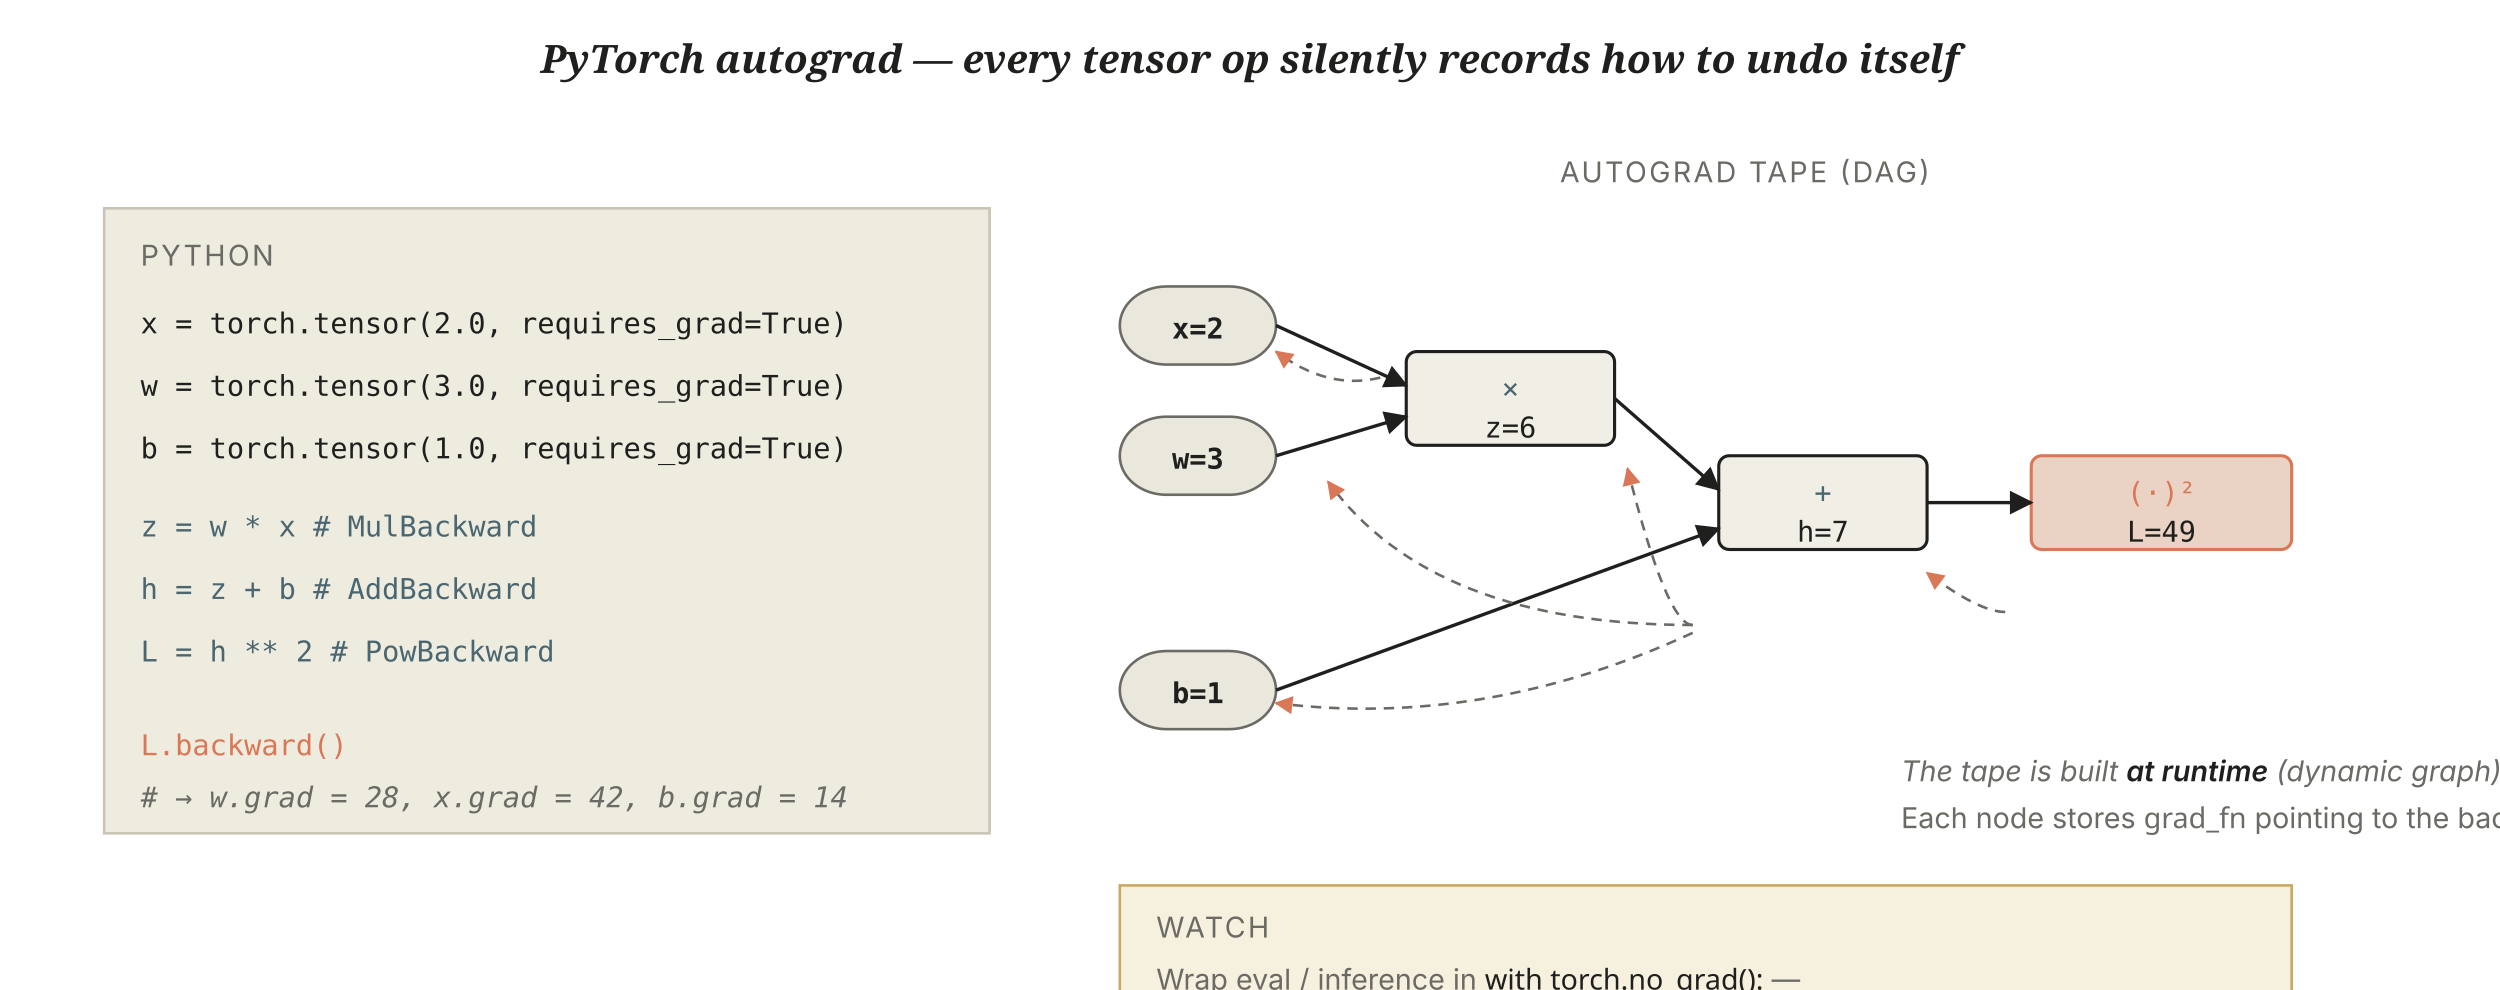
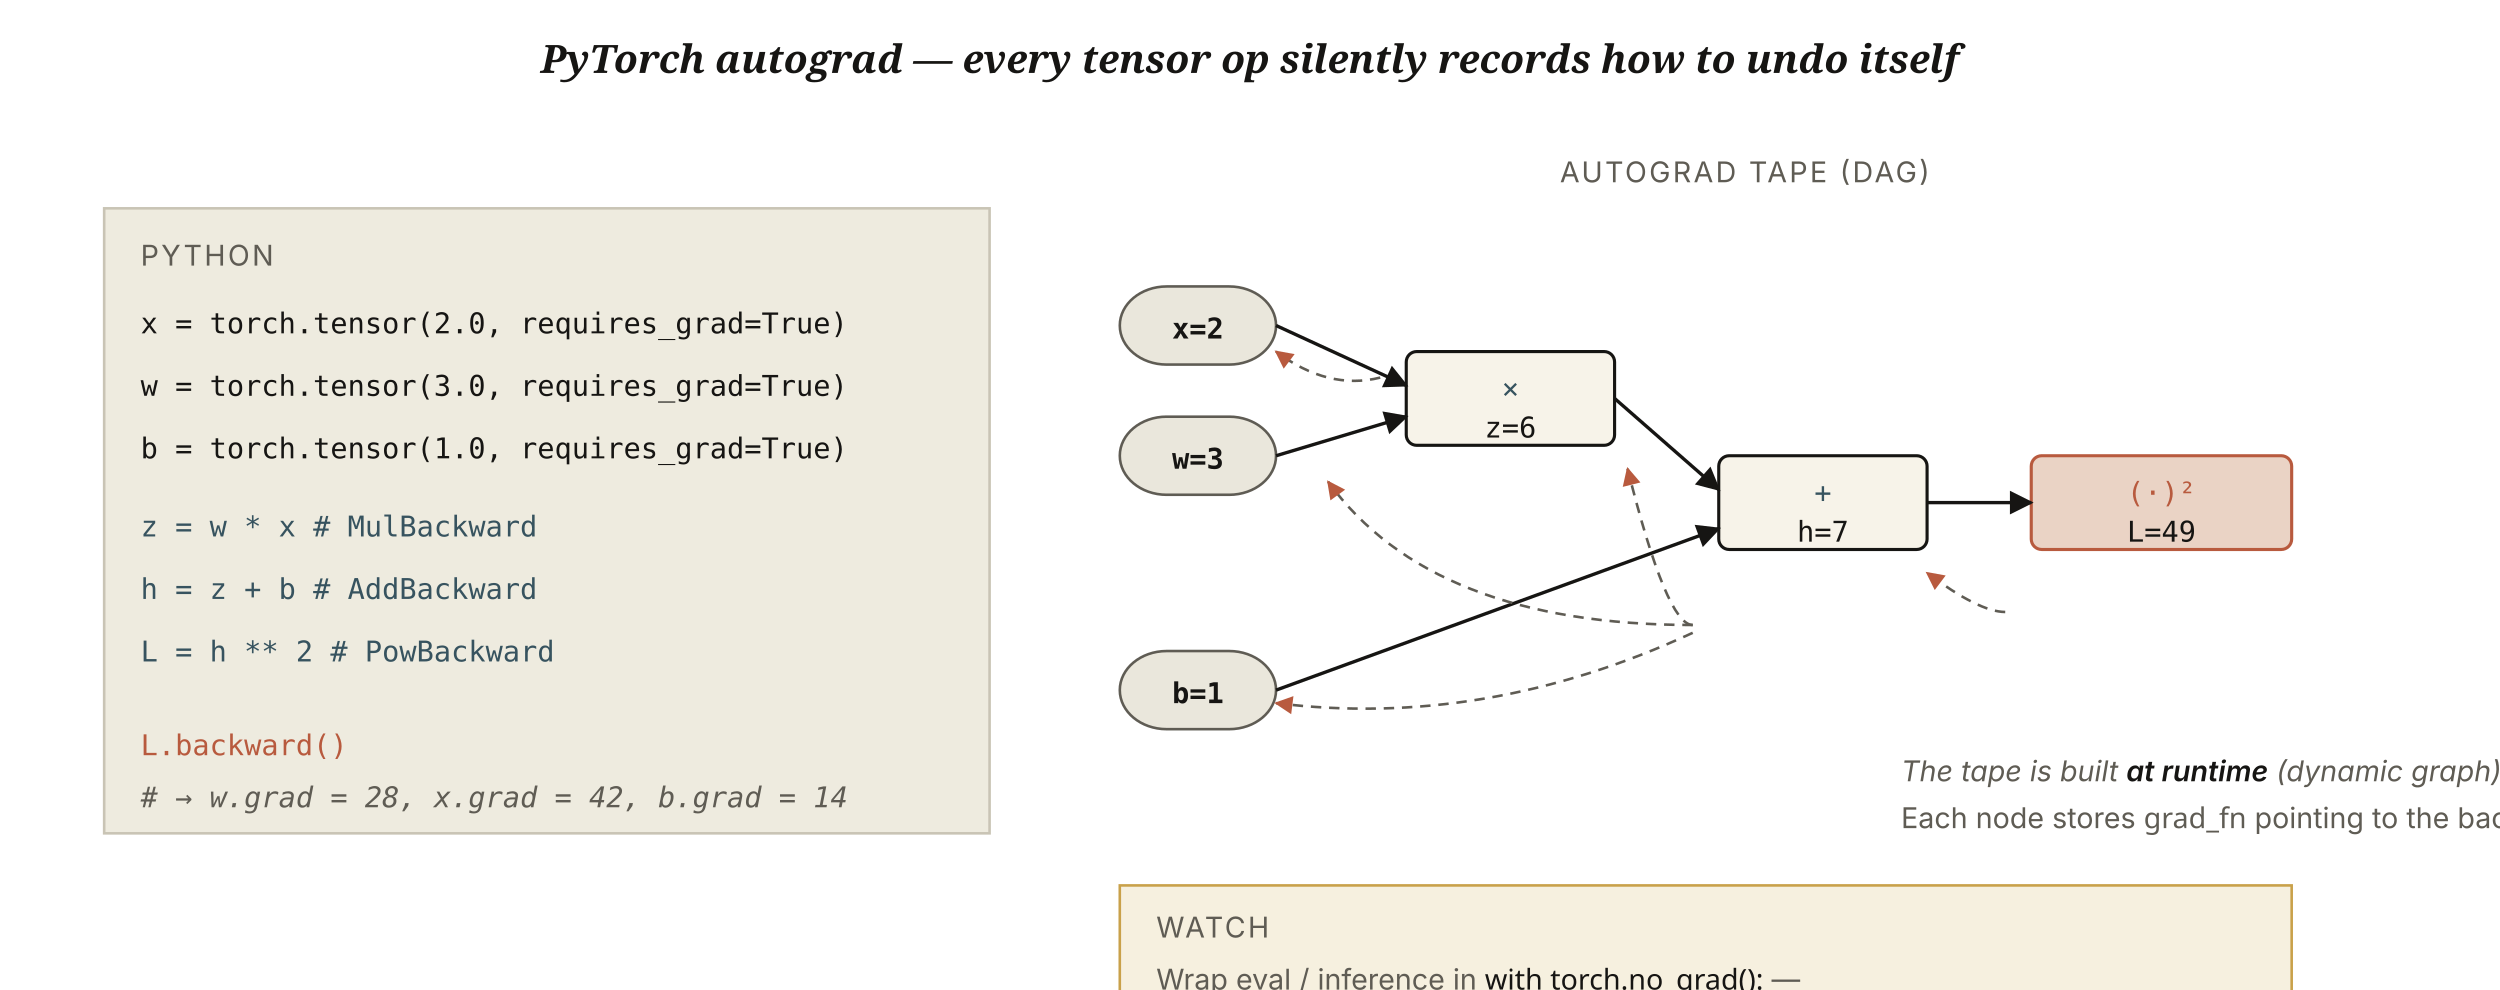
- <svg xmlns="http://www.w3.org/2000/svg" viewBox="0 0 960 380" font-family="Fraunces, Georgia, serif">
+ <svg xmlns="http://www.w3.org/2000/svg" viewBox="0 0 960 380" font-family="EB Garamond, Georgia, serif">
  <defs>
    <style>
-       .box   { fill:#F0EEE5; stroke:#1F1F1E; stroke-width:1.2; rx:4; ry:4; }
-       .box-a { fill:#EAD3C5; stroke:#D97757; stroke-width:1.2; rx:4; ry:4; }
-       .leaf  { fill:#EAE7DC; stroke:#6B6A65; stroke-width:1; rx:18; ry:18; }
-       .ink   { stroke:#1F1F1E; fill:none; stroke-width:1.3; }
-       .mut   { stroke:#6B6A65; fill:none; stroke-width:1; stroke-dasharray:4 3; }
-       .mono  { font-family:'JetBrains Mono', monospace; font-size:11px; fill:#1F1F1E; }
-       .acc   { fill:#D97757; font-family:'JetBrains Mono', monospace; font-size:11px; }
-       .slate { fill:#4A6670; font-family:'JetBrains Mono', monospace; font-size:11px; }
-       .lbl   { fill:#1F1F1E; font-size:13px; }
-       .mutx  { fill:#6B6A65; font-size:11px; font-family:Inter, sans-serif; }
-       .ttl   { fill:#1F1F1E; font-size:15px; font-weight:600; font-style:italic; }
-       .tag   { fill:#6B6A65; font-size:11px; letter-spacing:0.08em; text-transform:uppercase; font-family:Inter, sans-serif; }
+       .box   { fill:#F7F3E9; stroke:#161513; stroke-width:1.2; rx:4; ry:4; }
+       .box-a { fill:#EAD3C5; stroke:#B85A3E; stroke-width:1.2; rx:4; ry:4; }
+       .leaf  { fill:#EAE7DC; stroke:#5F5C54; stroke-width:1; rx:18; ry:18; }
+       .ink   { stroke:#161513; fill:none; stroke-width:1.3; }
+       .mut   { stroke:#5F5C54; fill:none; stroke-width:1; stroke-dasharray:4 3; }
+       .mono  { font-family:'JetBrains Mono', monospace; font-size:11px; fill:#161513; }
+       .acc   { fill:#B85A3E; font-family:'JetBrains Mono', monospace; font-size:11px; }
+       .slate { fill:#37535F; font-family:'JetBrains Mono', monospace; font-size:11px; }
+       .lbl   { fill:#161513; font-size:13px; }
+       .mutx  { fill:#5F5C54; font-size:11px; font-family:Inter, sans-serif; }
+       .ttl   { fill:#161513; font-size:15px; font-weight:600; font-style:italic; }
+       .tag   { fill:#5F5C54; font-size:11px; letter-spacing:0.08em; text-transform:uppercase; font-family:Inter, sans-serif; }
    </style>
    <marker id="at1" viewBox="0 0 10 10" refX="9" refY="5" markerWidth="7" markerHeight="7" orient="auto">
-       <path d="M0,0 L10,5 L0,10 z" fill="#1F1F1E" />
+       <path d="M0,0 L10,5 L0,10 z" fill="#161513" />
    </marker>
    <marker id="at2" viewBox="0 0 10 10" refX="9" refY="5" markerWidth="7" markerHeight="7" orient="auto">
-       <path d="M0,0 L10,5 L0,10 z" fill="#D97757" />
+       <path d="M0,0 L10,5 L0,10 z" fill="#B85A3E" />
    </marker>
  </defs>
  <text x="480" y="28" text-anchor="middle" class="ttl">PyTorch autograd — every tensor op silently records how to undo itself</text>
  <g transform="translate(40, 80)">
    <rect x="0" y="0" width="340" height="240" fill="#EEEBDF" stroke="#C9C4B5" />
    <text x="14" y="22" class="tag">PYTHON</text>
    <g class="mono" font-size="12">
      <text x="14" y="48">x = torch.tensor(2.0, requires_grad=True)</text>
      <text x="14" y="72">w = torch.tensor(3.0, requires_grad=True)</text>
      <text x="14" y="96">b = torch.tensor(1.0, requires_grad=True)</text>
-       <text x="14" y="126" fill="#4A6670">z = w * x          # MulBackward</text>
-       <text x="14" y="150" fill="#4A6670">h = z + b          # AddBackward</text>
-       <text x="14" y="174" fill="#4A6670">L = h ** 2         # PowBackward</text>
-       <text x="14" y="210" fill="#D97757">L.backward()</text>
-       <text x="14" y="230" fill="#6B6A65" font-style="italic">#  → w.grad = 28, x.grad = 42, b.grad = 14</text>
+       <text x="14" y="126" fill="#37535F">z = w * x          # MulBackward</text>
+       <text x="14" y="150" fill="#37535F">h = z + b          # AddBackward</text>
+       <text x="14" y="174" fill="#37535F">L = h ** 2         # PowBackward</text>
+       <text x="14" y="210" fill="#B85A3E">L.backward()</text>
+       <text x="14" y="230" fill="#5F5C54" font-style="italic">#  → w.grad = 28, x.grad = 42, b.grad = 14</text>
    </g>
  </g>
  <g transform="translate(430, 80)">
    <text x="240" y="-10" text-anchor="middle" class="tag">AUTOGRAD TAPE (DAG)</text>
    <rect class="leaf" x="0" y="30" width="60" height="30" />
    <text x="30" y="50" text-anchor="middle" class="mono" font-weight="600">x=2</text>
    <rect class="leaf" x="0" y="80" width="60" height="30" />
    <text x="30" y="100" text-anchor="middle" class="mono" font-weight="600">w=3</text>
    <rect class="leaf" x="0" y="170" width="60" height="30" />
    <text x="30" y="190" text-anchor="middle" class="mono" font-weight="600">b=1</text>
    <rect class="box" x="110" y="55" width="80" height="36" />
    <text x="150" y="73" text-anchor="middle" class="slate">×</text>
    <text x="150" y="88" text-anchor="middle" class="mono">z=6</text>
    <rect class="box" x="230" y="95" width="80" height="36" />
    <text x="270" y="113" text-anchor="middle" class="slate">+</text>
    <text x="270" y="128" text-anchor="middle" class="mono">h=7</text>
    <rect class="box-a" x="350" y="95" width="100" height="36" />
    <text x="400" y="113" text-anchor="middle" class="acc">(·)²</text>
    <text x="400" y="128" text-anchor="middle" class="mono">L=49</text>
    <g class="ink" marker-end="url(#at1)">
      <line x1="60" y1="45" x2="110" y2="68" />
      <line x1="60" y1="95" x2="110" y2="80" />
      <line x1="190" y1="73" x2="230" y2="108" />
      <line x1="60" y1="185" x2="230" y2="123" />
      <line x1="310" y1="113" x2="350" y2="113" />
    </g>
-     <g class="mut" stroke="#D97757" stroke-dasharray="5 3" stroke-width="1.4">
+     <g class="mut" stroke="#B85A3E" stroke-dasharray="5 3" stroke-width="1.4">
      <path d="M 340 155 Q 330 155 310 140" marker-end="url(#at2)" />
      <path d="M 220 160 Q 210 160 195 100" marker-end="url(#at2)" />
      <path d="M 220 160 Q 120 160 80 105" marker-end="url(#at2)" />
      <path d="M 100 65 Q 80 70 60 55" marker-end="url(#at2)" />
      <path d="M 220 163 Q 140 200 60 190" marker-end="url(#at2)" />
    </g>
    <text x="300" y="220" class="mutx" font-style="italic">
-       The tape is built <tspan font-weight="600" fill="#1F1F1E">at runtime</tspan> (dynamic graph)
+       The tape is built <tspan font-weight="600" fill="#161513">at runtime</tspan> (dynamic graph)
    </text>
    <text x="300" y="238" class="mutx">Each node stores <tspan font-family="'JetBrains Mono'">grad_fn</tspan> pointing to the backward op.</text>
-     <rect x="0" y="260" width="450" height="80" fill="#F6F0DF" stroke="#C9A961" />
-     <text x="14" y="280" class="tag" fill="#C9A961">WATCH</text>
+     <rect x="0" y="260" width="450" height="80" fill="#F6F0DF" stroke="#C9A14A" />
+     <text x="14" y="280" class="tag" fill="#C9A14A">WATCH</text>
    <text x="14" y="300" class="mutx">
-       Wrap eval / inference in <tspan font-family="'JetBrains Mono'" fill="#1F1F1E">with torch.no_grad():</tspan> —
+       Wrap eval / inference in <tspan font-family="'JetBrains Mono'" fill="#161513">with torch.no_grad():</tspan> —
    </text>
    <text x="14" y="318" class="mutx">
      skips tape construction → faster, less memory, no accidental leaks.
    </text>
  </g>
</svg>
